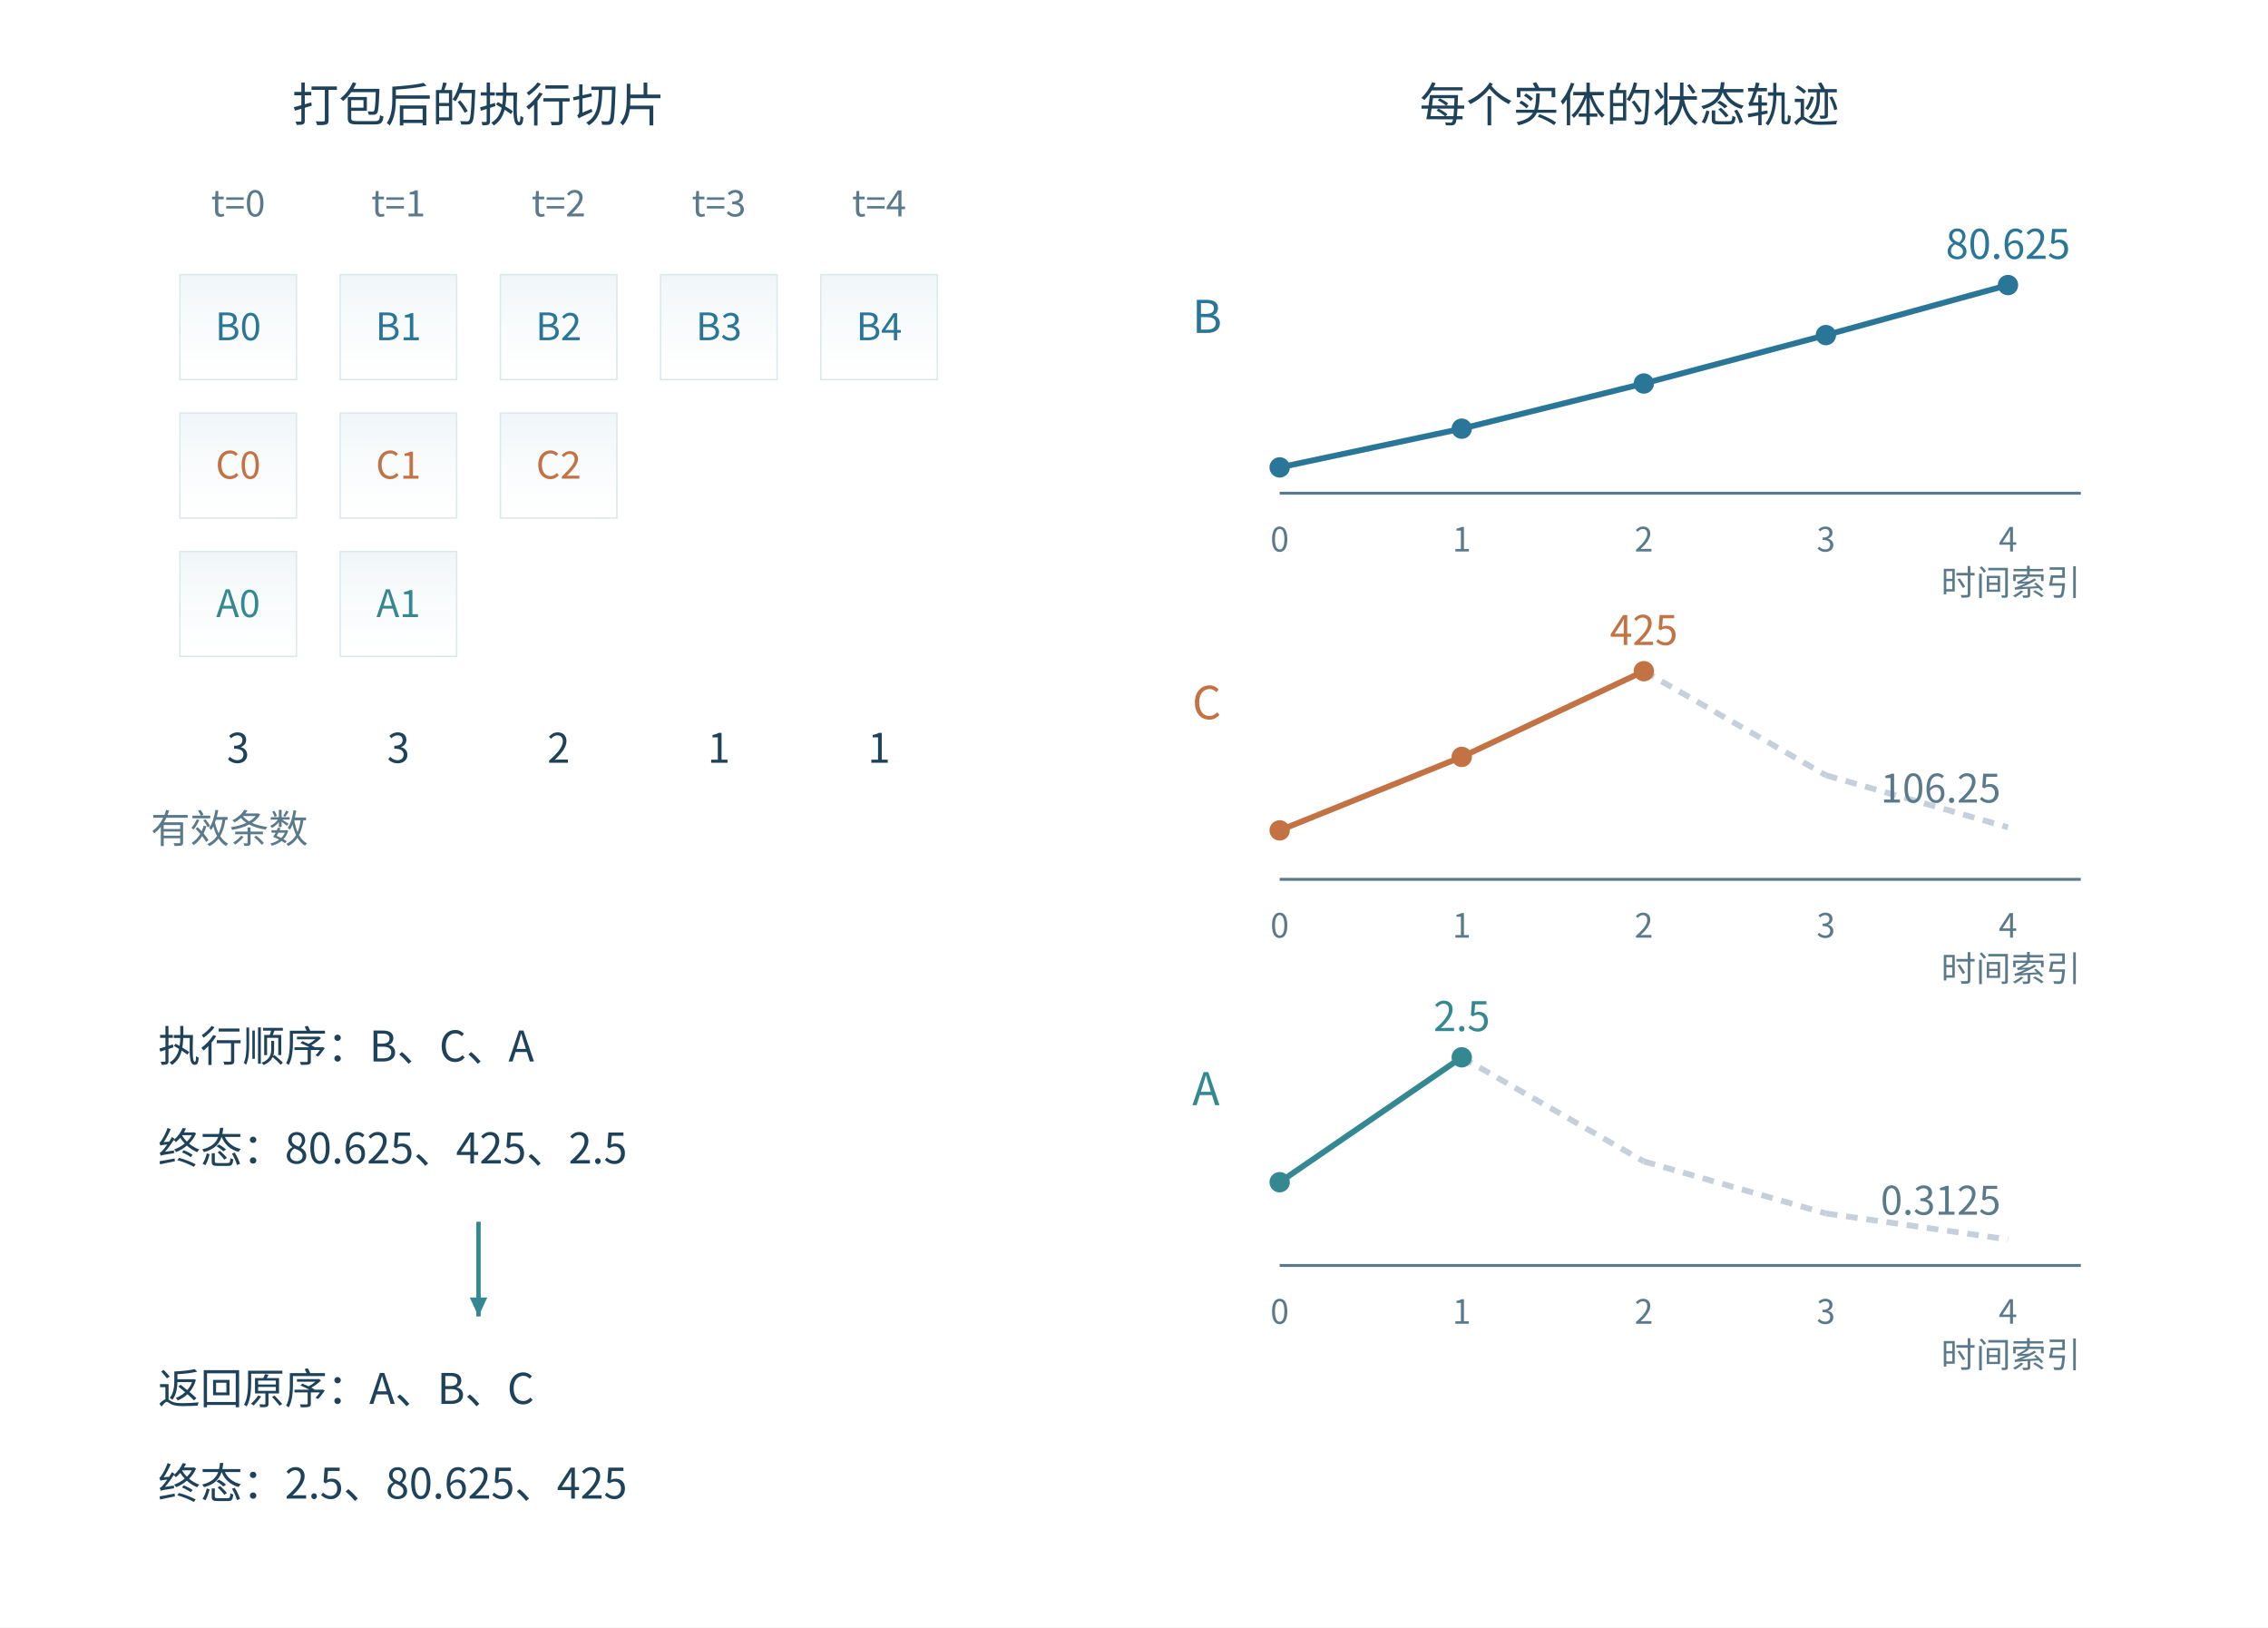
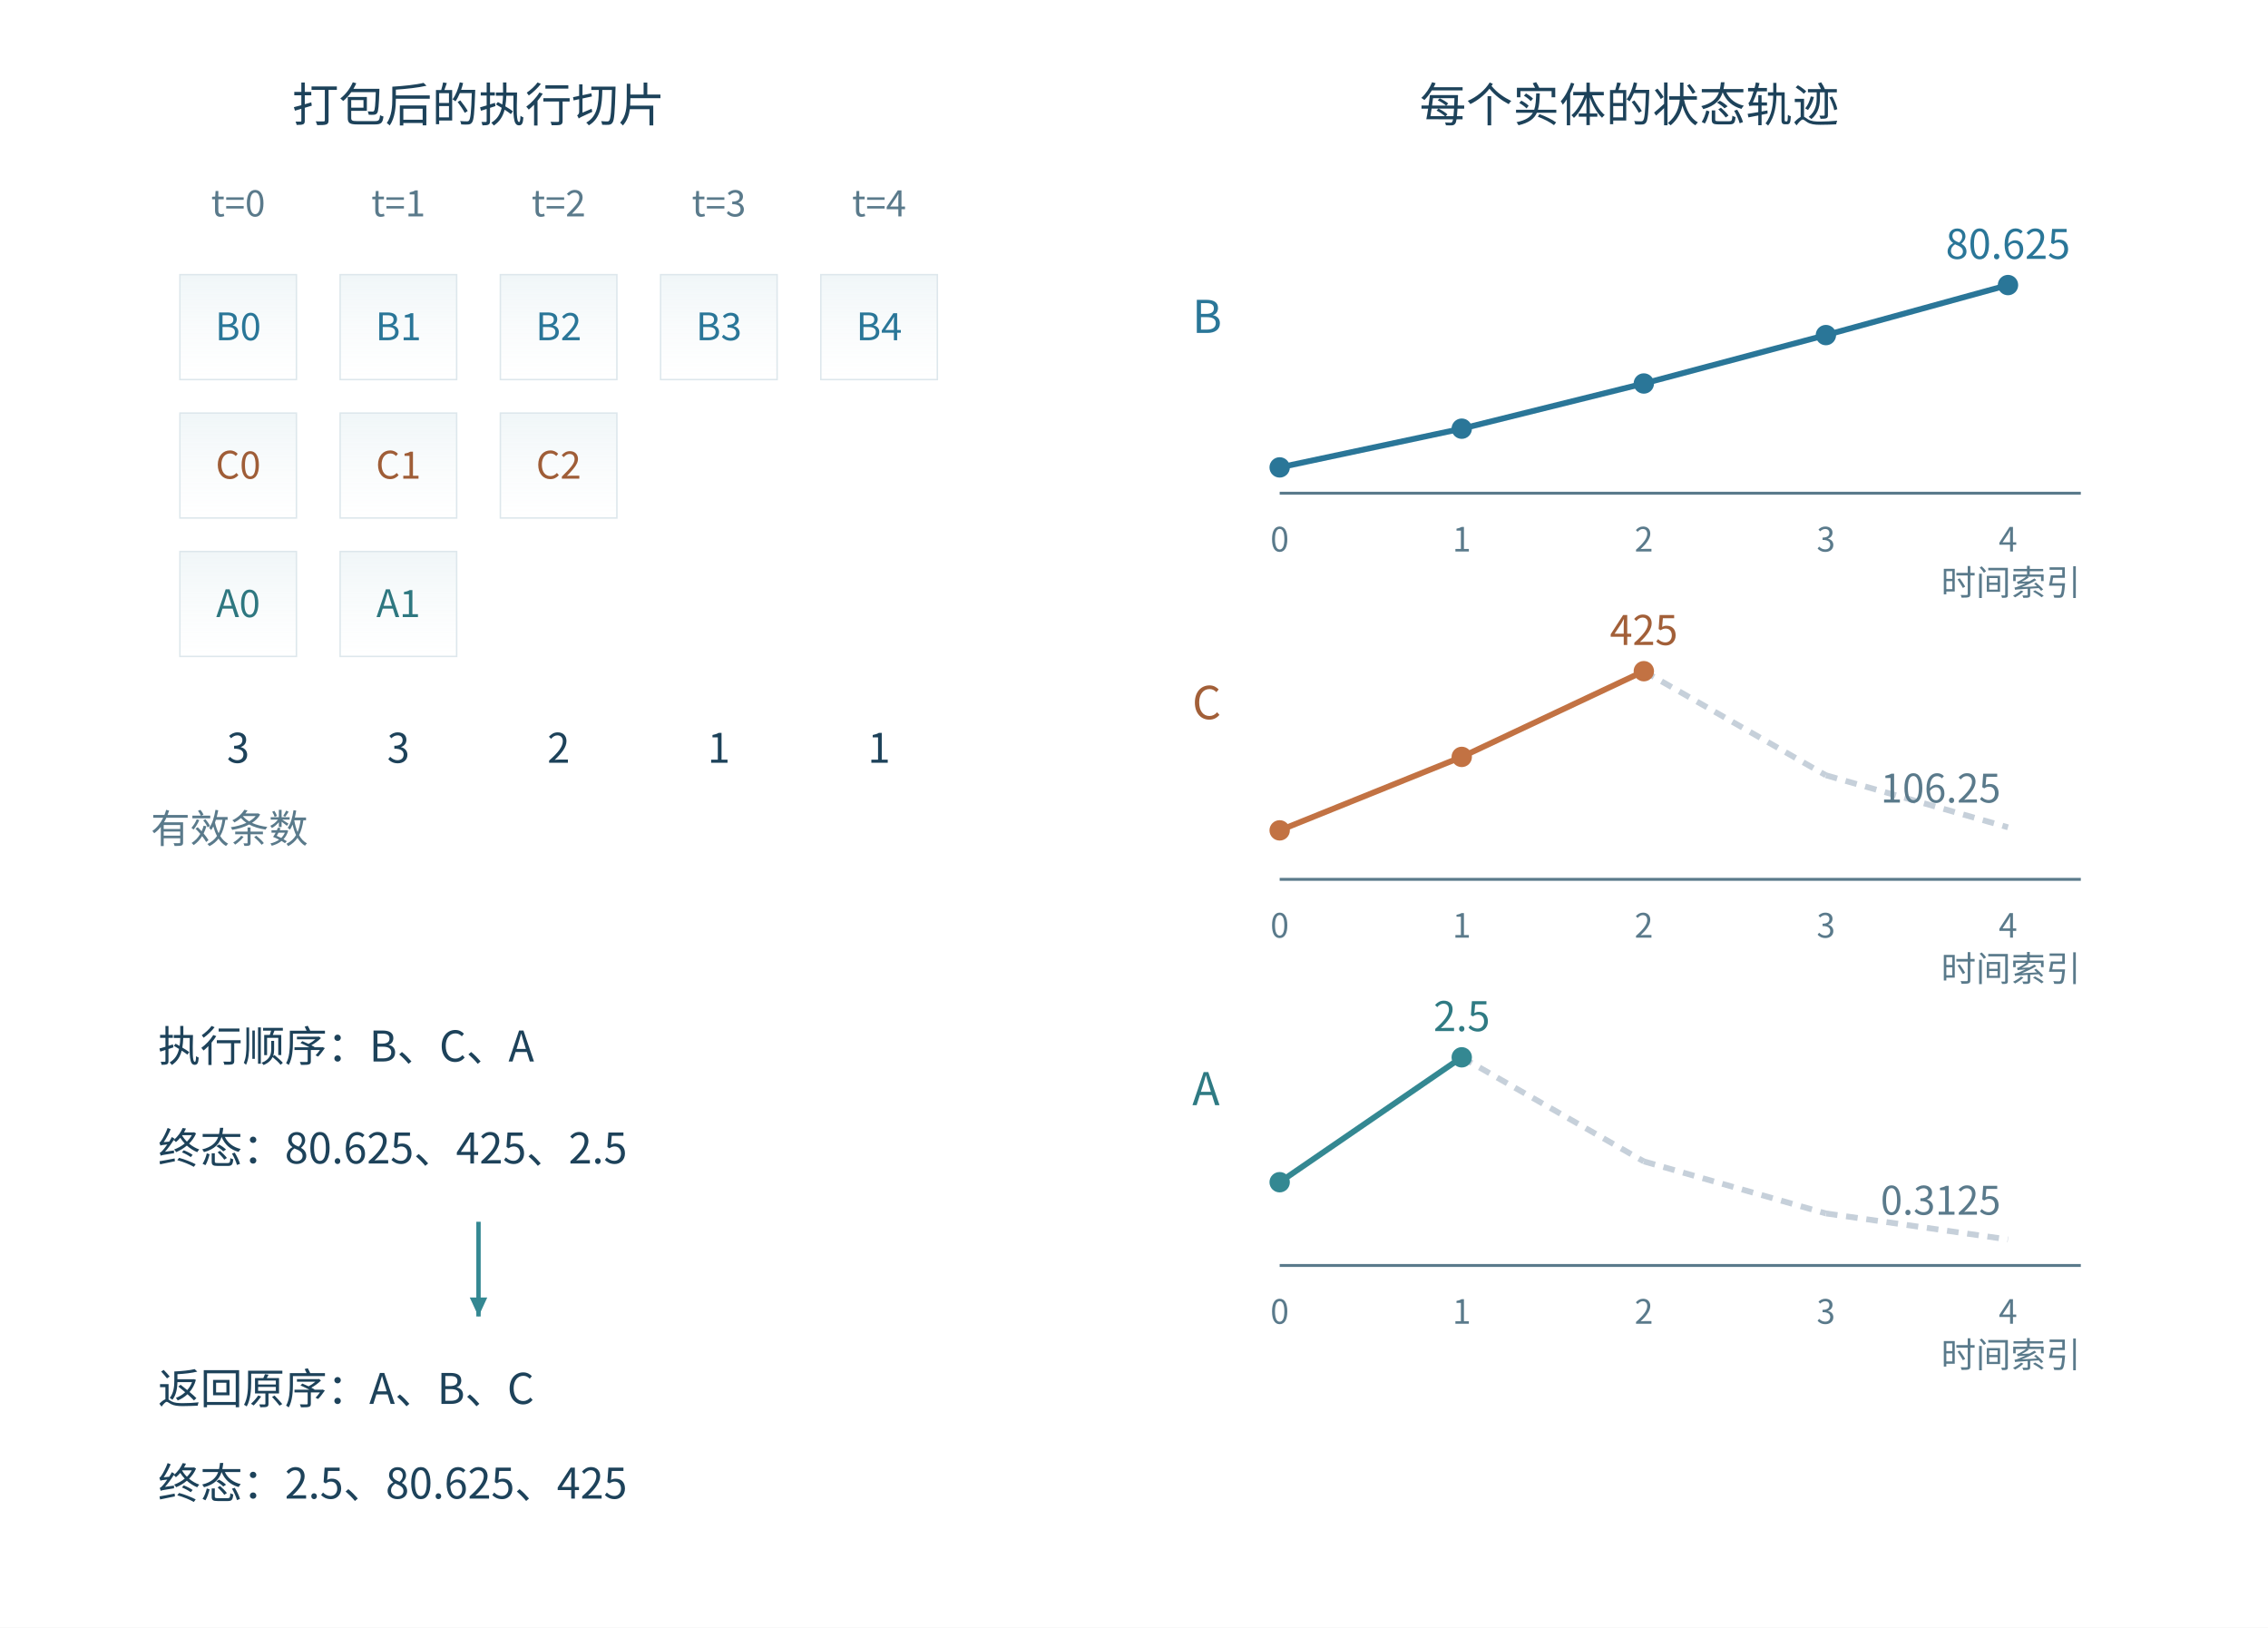
<svg xmlns="http://www.w3.org/2000/svg" width="1557" height="1117" viewBox="-28.5 -28.5 1557 1117" role="img" aria-labelledby="plate-title">
  <defs>
    <linearGradient id="book-wash-edf5f8" x1="0" y1="0" x2="0" y2="1">
      <stop offset="0" stop-color="#f0f6f8" />
      <stop offset="1" stop-color="#ffffff" stop-opacity=".64" />
    </linearGradient>
  </defs>
  <style>text{font-family:Microsoft YaHei,Noto Sans CJK SC,sans-serif;fill: #173c5b}</style>
  <rect id="edition-paper" x="-28.5" y="-28.5" width="1557" height="1117" fill="#ffffff" />
  <svg id="edition-view" x="0" y="0" width="1500" height="1060" viewBox="0 0 1500 1060" overflow="hidden">
    <rect width="1500" height="1060" fill="#ffffff" />
    <text x="300" y="55" font-size="32" text-anchor="middle" font-weight="normal" style="fill: #1d425a" font-family="SimSun, Noto Serif CJK SC, STSong, Microsoft YaHei, serif">打包后的执行切片</text>
    <text x="1090" y="55" font-size="32" text-anchor="middle" font-weight="normal" style="fill: #1d425a" font-family="SimSun, Noto Serif CJK SC, STSong, Microsoft YaHei, serif">每个实体的状态轨迹</text>
    <text x="135" y="120" font-size="25" text-anchor="middle" font-weight="normal" style="fill: #5a7a8b">t=0</text>
    <rect x="95" y="160" width="80" height="72" fill="url(#book-wash-edf5f8)" stroke="#dde7ec" stroke-width="1" />
    <text x="135" y="205" font-size="26" text-anchor="middle" font-weight="normal" style="fill: #2a7698">B0</text>
    <rect x="95" y="255" width="80" height="72" fill="url(#book-wash-edf5f8)" stroke="#dde7ec" stroke-width="1" />
-     <text x="135" y="300" font-size="26" text-anchor="middle" font-weight="normal" style="fill: #c27243">C0</text>
+     <text x="135" y="300" font-size="26" text-anchor="middle" font-weight="normal" style="fill:#9f5d37">C0</text>
    <rect x="95" y="350" width="80" height="72" fill="url(#book-wash-edf5f8)" stroke="#dde7ec" stroke-width="1" />
-     <text x="135" y="395" font-size="26" text-anchor="middle" font-weight="normal" style="fill: #348892">A0</text>
+     <text x="135" y="395" font-size="26" text-anchor="middle" font-weight="normal" style="fill:#2e7780">A0</text>
    <text x="135" y="495" font-size="28" text-anchor="middle" font-weight="normal" style="fill: #1d425a">3</text>
    <text x="245" y="120" font-size="25" text-anchor="middle" font-weight="normal" style="fill: #5a7a8b">t=1</text>
    <rect x="205" y="160" width="80" height="72" fill="url(#book-wash-edf5f8)" stroke="#dde7ec" stroke-width="1" />
    <text x="245" y="205" font-size="26" text-anchor="middle" font-weight="normal" style="fill: #2a7698">B1</text>
    <rect x="205" y="255" width="80" height="72" fill="url(#book-wash-edf5f8)" stroke="#dde7ec" stroke-width="1" />
-     <text x="245" y="300" font-size="26" text-anchor="middle" font-weight="normal" style="fill: #c27243">C1</text>
+     <text x="245" y="300" font-size="26" text-anchor="middle" font-weight="normal" style="fill:#9f5d37">C1</text>
    <rect x="205" y="350" width="80" height="72" fill="url(#book-wash-edf5f8)" stroke="#dde7ec" stroke-width="1" />
-     <text x="245" y="395" font-size="26" text-anchor="middle" font-weight="normal" style="fill: #348892">A1</text>
+     <text x="245" y="395" font-size="26" text-anchor="middle" font-weight="normal" style="fill:#2e7780">A1</text>
    <text x="245" y="495" font-size="28" text-anchor="middle" font-weight="normal" style="fill: #1d425a">3</text>
    <text x="355" y="120" font-size="25" text-anchor="middle" font-weight="normal" style="fill: #5a7a8b">t=2</text>
    <rect x="315" y="160" width="80" height="72" fill="url(#book-wash-edf5f8)" stroke="#dde7ec" stroke-width="1" />
    <text x="355" y="205" font-size="26" text-anchor="middle" font-weight="normal" style="fill: #2a7698">B2</text>
    <rect x="315" y="255" width="80" height="72" fill="url(#book-wash-edf5f8)" stroke="#dde7ec" stroke-width="1" />
-     <text x="355" y="300" font-size="26" text-anchor="middle" font-weight="normal" style="fill: #c27243">C2</text>
+     <text x="355" y="300" font-size="26" text-anchor="middle" font-weight="normal" style="fill:#9f5d37">C2</text>
    <text x="355" y="495" font-size="28" text-anchor="middle" font-weight="normal" style="fill: #1d425a">2</text>
    <text x="465" y="120" font-size="25" text-anchor="middle" font-weight="normal" style="fill: #5a7a8b">t=3</text>
    <rect x="425" y="160" width="80" height="72" fill="url(#book-wash-edf5f8)" stroke="#dde7ec" stroke-width="1" />
    <text x="465" y="205" font-size="26" text-anchor="middle" font-weight="normal" style="fill: #2a7698">B3</text>
    <text x="465" y="495" font-size="28" text-anchor="middle" font-weight="normal" style="fill: #1d425a">1</text>
    <text x="575" y="120" font-size="25" text-anchor="middle" font-weight="normal" style="fill: #5a7a8b">t=4</text>
    <rect x="535" y="160" width="80" height="72" fill="url(#book-wash-edf5f8)" stroke="#dde7ec" stroke-width="1" />
    <text x="575" y="205" font-size="26" text-anchor="middle" font-weight="normal" style="fill: #2a7698">B4</text>
    <text x="575" y="495" font-size="28" text-anchor="middle" font-weight="normal" style="fill: #1d425a">1</text>
    <text x="75" y="550" font-size="27" text-anchor="start" font-weight="normal" style="fill: #5a7a8b" font-family="SimSun, Noto Serif CJK SC, STSong, Microsoft YaHei, serif">有效条数</text>
    <text x="790" y="200" font-size="31" text-anchor="start" font-weight="normal" style="fill: #2a7698">B</text>
    <line x1="850" y1="310" x2="1400" y2="310" stroke="#5a7a8b" stroke-width="2" />
    <line x1="850" y1="292.281" x2="975" y2="265.703" stroke="#2a7698" stroke-width="4" />
    <line x1="975" y1="265.703" x2="1100" y2="234.695" stroke="#2a7698" stroke-width="4" />
    <line x1="1100" y1="234.695" x2="1225" y2="201.473" stroke="#2a7698" stroke-width="4" />
    <line x1="1225" y1="201.473" x2="1350" y2="167.143" stroke="#2a7698" stroke-width="4" />
    <circle cx="850" cy="292.281" r="7" fill="#2a7698" stroke="none" stroke-width="1" />
    <circle cx="975" cy="265.703" r="7" fill="#2a7698" stroke="none" stroke-width="1" />
    <circle cx="1100" cy="234.695" r="7" fill="#2a7698" stroke="none" stroke-width="1" />
    <circle cx="1225" cy="201.473" r="7" fill="#2a7698" stroke="none" stroke-width="1" />
    <circle cx="1350" cy="167.143" r="7" fill="#2a7698" stroke="none" stroke-width="1" />
    <text x="1350" y="149.143" font-size="28" text-anchor="middle" font-weight="normal" style="fill: #2a7698">80.625</text>
    <text x="850" y="350" font-size="23" text-anchor="middle" font-weight="normal" style="fill: #5a7a8b">0</text>
    <text x="975" y="350" font-size="23" text-anchor="middle" font-weight="normal" style="fill: #5a7a8b">1</text>
    <text x="1100" y="350" font-size="23" text-anchor="middle" font-weight="normal" style="fill: #5a7a8b">2</text>
    <text x="1225" y="350" font-size="23" text-anchor="middle" font-weight="normal" style="fill: #5a7a8b">3</text>
    <text x="1350" y="350" font-size="23" text-anchor="middle" font-weight="normal" style="fill: #5a7a8b">4</text>
    <text x="1400" y="380" font-size="24" text-anchor="end" font-weight="normal" style="fill: #5a7a8b" font-family="SimSun, Noto Serif CJK SC, STSong, Microsoft YaHei, serif">时间索引</text>
-     <text x="790" y="465" font-size="31" text-anchor="start" font-weight="normal" style="fill: #c27243">C</text>
+     <text x="790" y="465" font-size="31" text-anchor="start" font-weight="normal" style="fill:#a25f38">C</text>
    <line x1="850" y1="575" x2="1400" y2="575" stroke="#5a7a8b" stroke-width="2" />
    <line x1="850" y1="541.387" x2="975" y2="490.966" stroke="#c27243" stroke-width="4" />
    <line x1="975" y1="490.966" x2="1100" y2="432.143" stroke="#c27243" stroke-width="4" />
    <line x1="1100" y1="432.143" x2="1225" y2="503.571" stroke="#c6d0da" stroke-width="4" stroke-dasharray="8 6" />
    <line x1="1225" y1="503.571" x2="1350" y2="539.286" stroke="#c6d0da" stroke-width="4" stroke-dasharray="8 6" />
    <circle cx="850" cy="541.387" r="7" fill="#c27243" stroke="none" stroke-width="1" />
    <circle cx="975" cy="490.966" r="7" fill="#c27243" stroke="none" stroke-width="1" />
    <circle cx="1100" cy="432.143" r="7" fill="#c27243" stroke="none" stroke-width="1" />
-     <text x="1100" y="414.143" font-size="28" text-anchor="middle" font-weight="normal" style="fill: #c27243">425</text>
+     <text x="1100" y="414.143" font-size="28" text-anchor="middle" font-weight="normal" style="fill:#a25f38">425</text>
    <text x="1345" y="522.286" font-size="27" text-anchor="end" font-weight="normal" style="fill: #5a7a8b">106.25</text>
    <text x="850" y="615" font-size="23" text-anchor="middle" font-weight="normal" style="fill: #5a7a8b">0</text>
    <text x="975" y="615" font-size="23" text-anchor="middle" font-weight="normal" style="fill: #5a7a8b">1</text>
    <text x="1100" y="615" font-size="23" text-anchor="middle" font-weight="normal" style="fill: #5a7a8b">2</text>
    <text x="1225" y="615" font-size="23" text-anchor="middle" font-weight="normal" style="fill: #5a7a8b">3</text>
    <text x="1350" y="615" font-size="23" text-anchor="middle" font-weight="normal" style="fill: #5a7a8b">4</text>
    <text x="1400" y="645" font-size="24" text-anchor="end" font-weight="normal" style="fill: #5a7a8b" font-family="SimSun, Noto Serif CJK SC, STSong, Microsoft YaHei, serif">时间索引</text>
-     <text x="790" y="730" font-size="31" text-anchor="start" font-weight="normal" style="fill: #348892">A</text>
+     <text x="790" y="730" font-size="31" text-anchor="start" font-weight="normal" style="fill:#2f7a83">A</text>
    <line x1="850" y1="840" x2="1400" y2="840" stroke="#5a7a8b" stroke-width="2" />
    <line x1="850" y1="782.857" x2="975" y2="697.143" stroke="#348892" stroke-width="4" />
    <line x1="975" y1="697.143" x2="1100" y2="768.571" stroke="#c6d0da" stroke-width="4" stroke-dasharray="8 6" />
    <line x1="1100" y1="768.571" x2="1225" y2="804.286" stroke="#c6d0da" stroke-width="4" stroke-dasharray="8 6" />
    <line x1="1225" y1="804.286" x2="1350" y2="822.143" stroke="#c6d0da" stroke-width="4" stroke-dasharray="8 6" />
    <circle cx="850" cy="782.857" r="7" fill="#348892" stroke="none" stroke-width="1" />
    <circle cx="975" cy="697.143" r="7" fill="#348892" stroke="none" stroke-width="1" />
-     <text x="975" y="679.143" font-size="28" text-anchor="middle" font-weight="normal" style="fill: #348892">2.5</text>
+     <text x="975" y="679.143" font-size="28" text-anchor="middle" font-weight="normal" style="fill:#2f7a83">2.5</text>
    <text x="1345" y="805.143" font-size="27" text-anchor="end" font-weight="normal" style="fill: #5a7a8b">0.3125</text>
    <text x="850" y="880" font-size="23" text-anchor="middle" font-weight="normal" style="fill: #5a7a8b">0</text>
    <text x="975" y="880" font-size="23" text-anchor="middle" font-weight="normal" style="fill: #5a7a8b">1</text>
    <text x="1100" y="880" font-size="23" text-anchor="middle" font-weight="normal" style="fill: #5a7a8b">2</text>
    <text x="1225" y="880" font-size="23" text-anchor="middle" font-weight="normal" style="fill: #5a7a8b">3</text>
    <text x="1350" y="880" font-size="23" text-anchor="middle" font-weight="normal" style="fill: #5a7a8b">4</text>
    <text x="1400" y="910" font-size="24" text-anchor="end" font-weight="normal" style="fill: #5a7a8b" font-family="SimSun, Noto Serif CJK SC, STSong, Microsoft YaHei, serif">时间索引</text>
    <text x="80" y="700" font-size="29" text-anchor="start" font-weight="normal" style="fill: #1d425a">执行顺序：B、C、A</text>
    <text x="80" y="770" font-size="29" text-anchor="start" font-weight="normal" style="fill: #1d425a">终态：80.625、425、2.5</text>
    <line x1="300" y1="810" x2="300" y2="875" stroke="#348892" stroke-width="3" />
    <polygon points="300,875 306.0,862.0 294.0,862.0" fill="#348892" />
    <text x="80" y="935" font-size="29" text-anchor="start" font-weight="normal" style="fill: #1d425a">返回原序：A、B、C</text>
    <text x="80" y="1000" font-size="29" text-anchor="start" font-weight="normal" style="fill: #1d425a">终态：2.5、80.625、425</text>
  </svg>
</svg>
